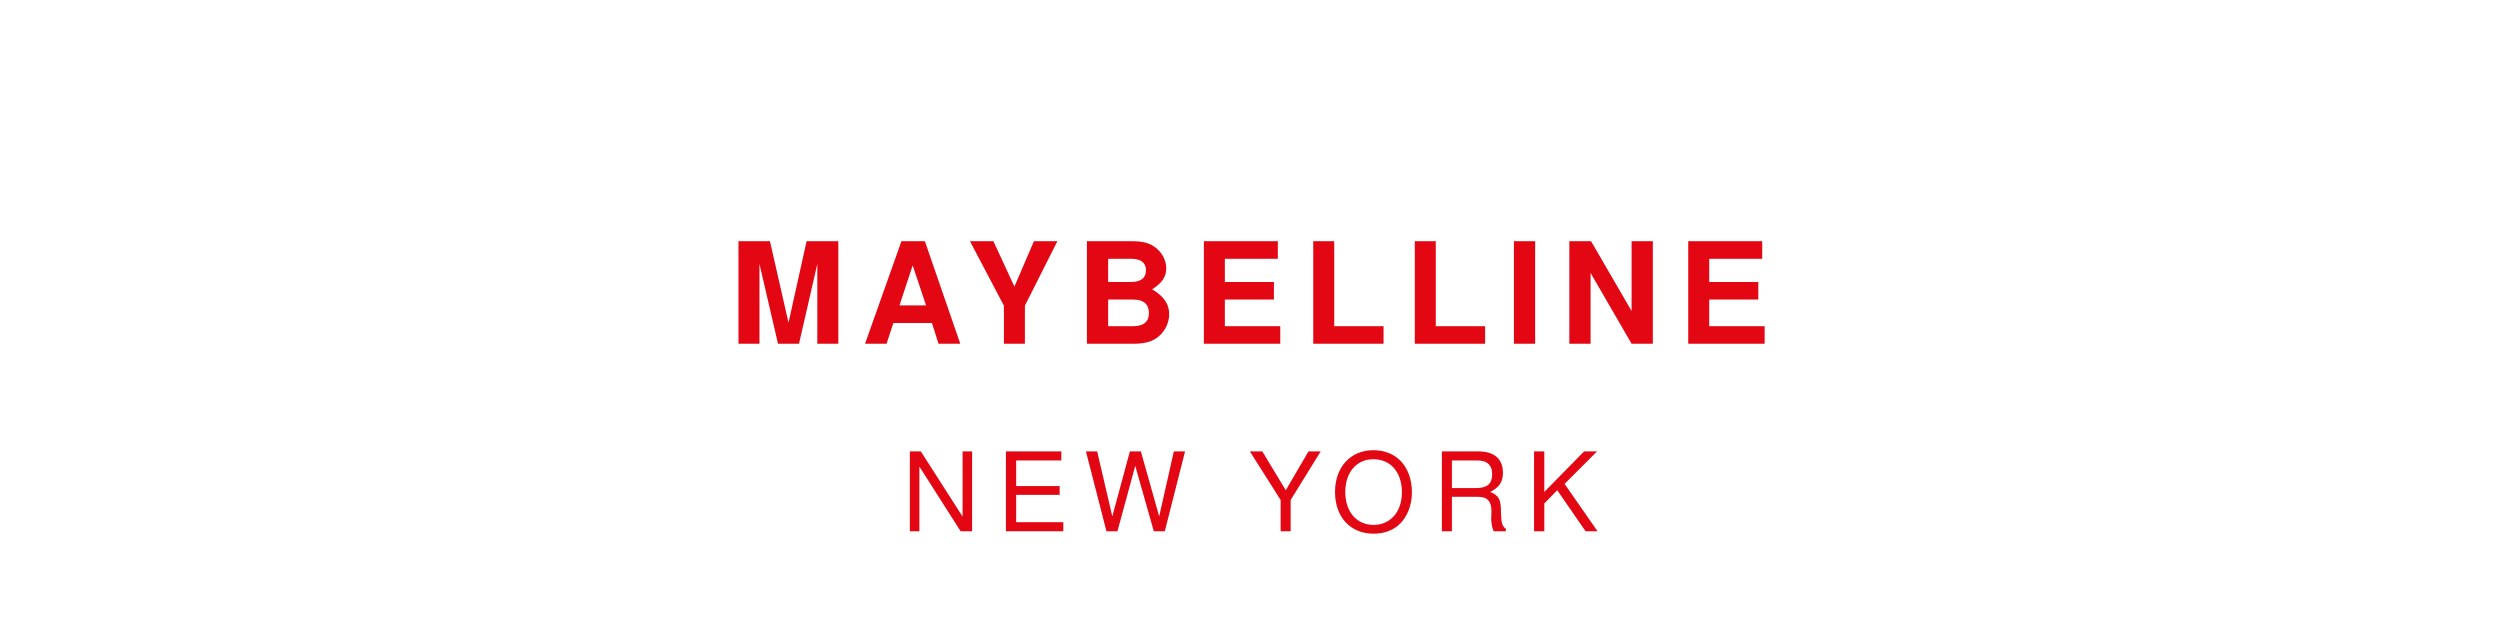
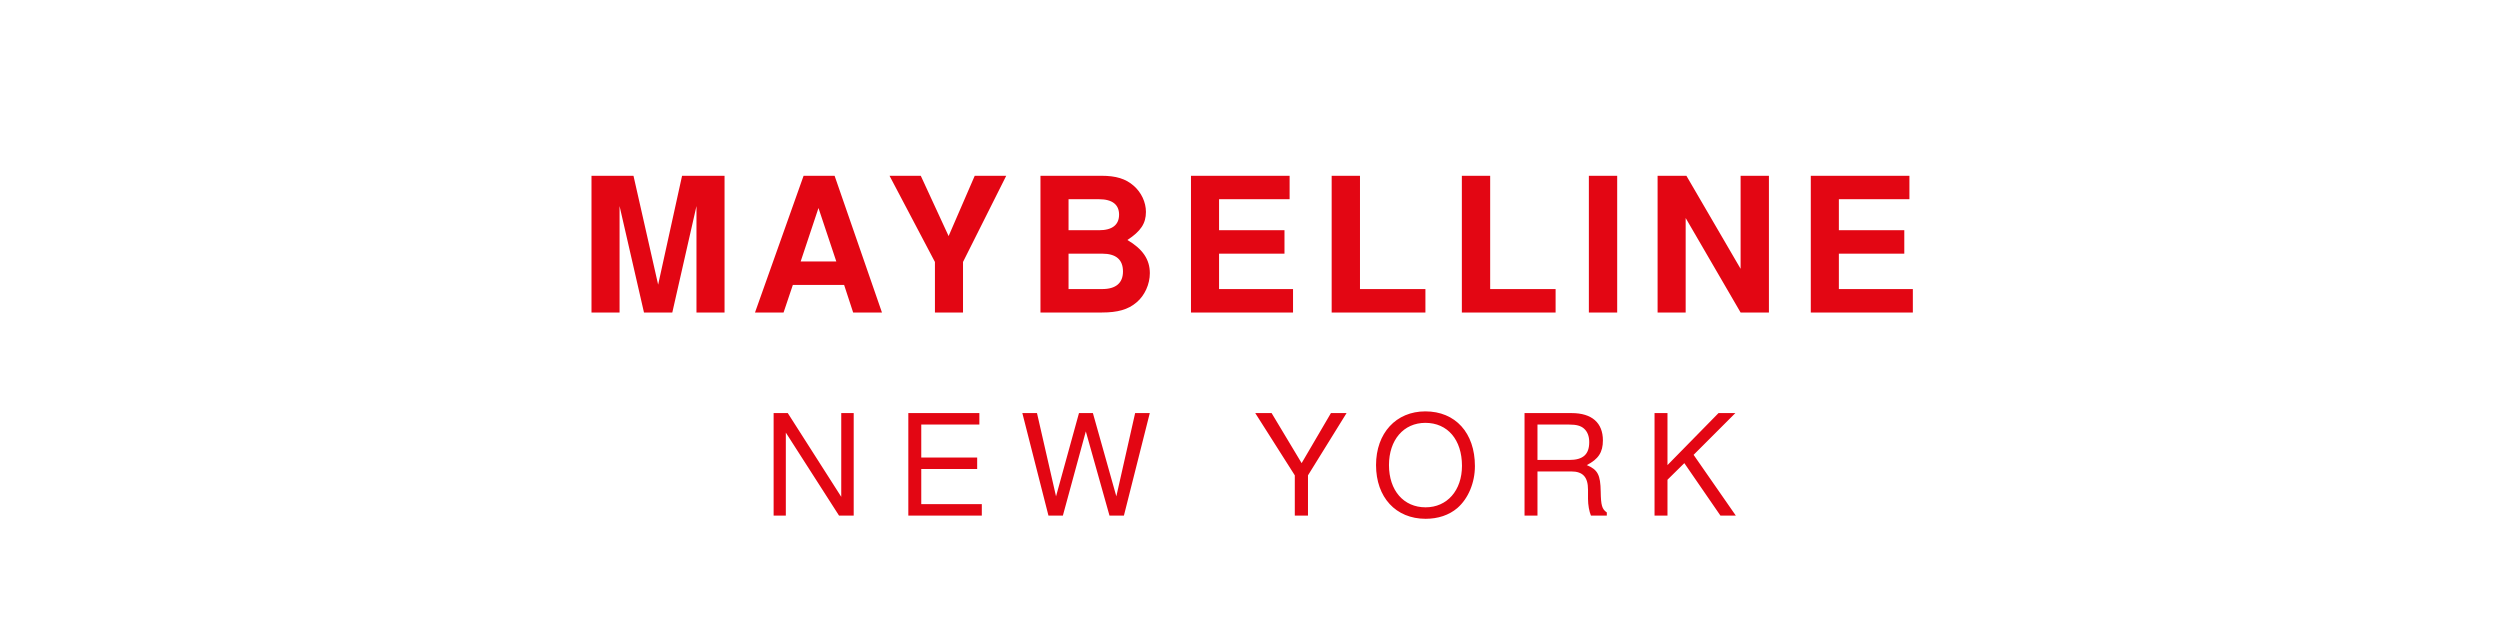
<svg xmlns="http://www.w3.org/2000/svg" viewBox="0 0 160 40">
-   <text x="80" y="22" font-family="'Helvetica Neue',Helvetica,Arial,sans-serif" font-size="9" font-weight="700" fill="#e30613" text-anchor="middle" letter-spacing="1">MAYBELLINE</text>
-   <text x="80" y="34" font-family="'Helvetica Neue',Helvetica,Arial,sans-serif" font-size="7" font-weight="400" fill="#e30613" text-anchor="middle" letter-spacing="1">NEW YORK</text>
+   <text x="80" y="20" font-family="'Helvetica Neue',Helvetica,Arial,sans-serif" font-size="12" font-weight="700" fill="#e30613" text-anchor="middle" letter-spacing="1">MAYBELLINE</text>
+   <text x="80" y="33" font-family="'Helvetica Neue',Helvetica,Arial,sans-serif" font-size="9" font-weight="400" fill="#e30613" text-anchor="middle" letter-spacing="2">NEW YORK</text>
</svg>
